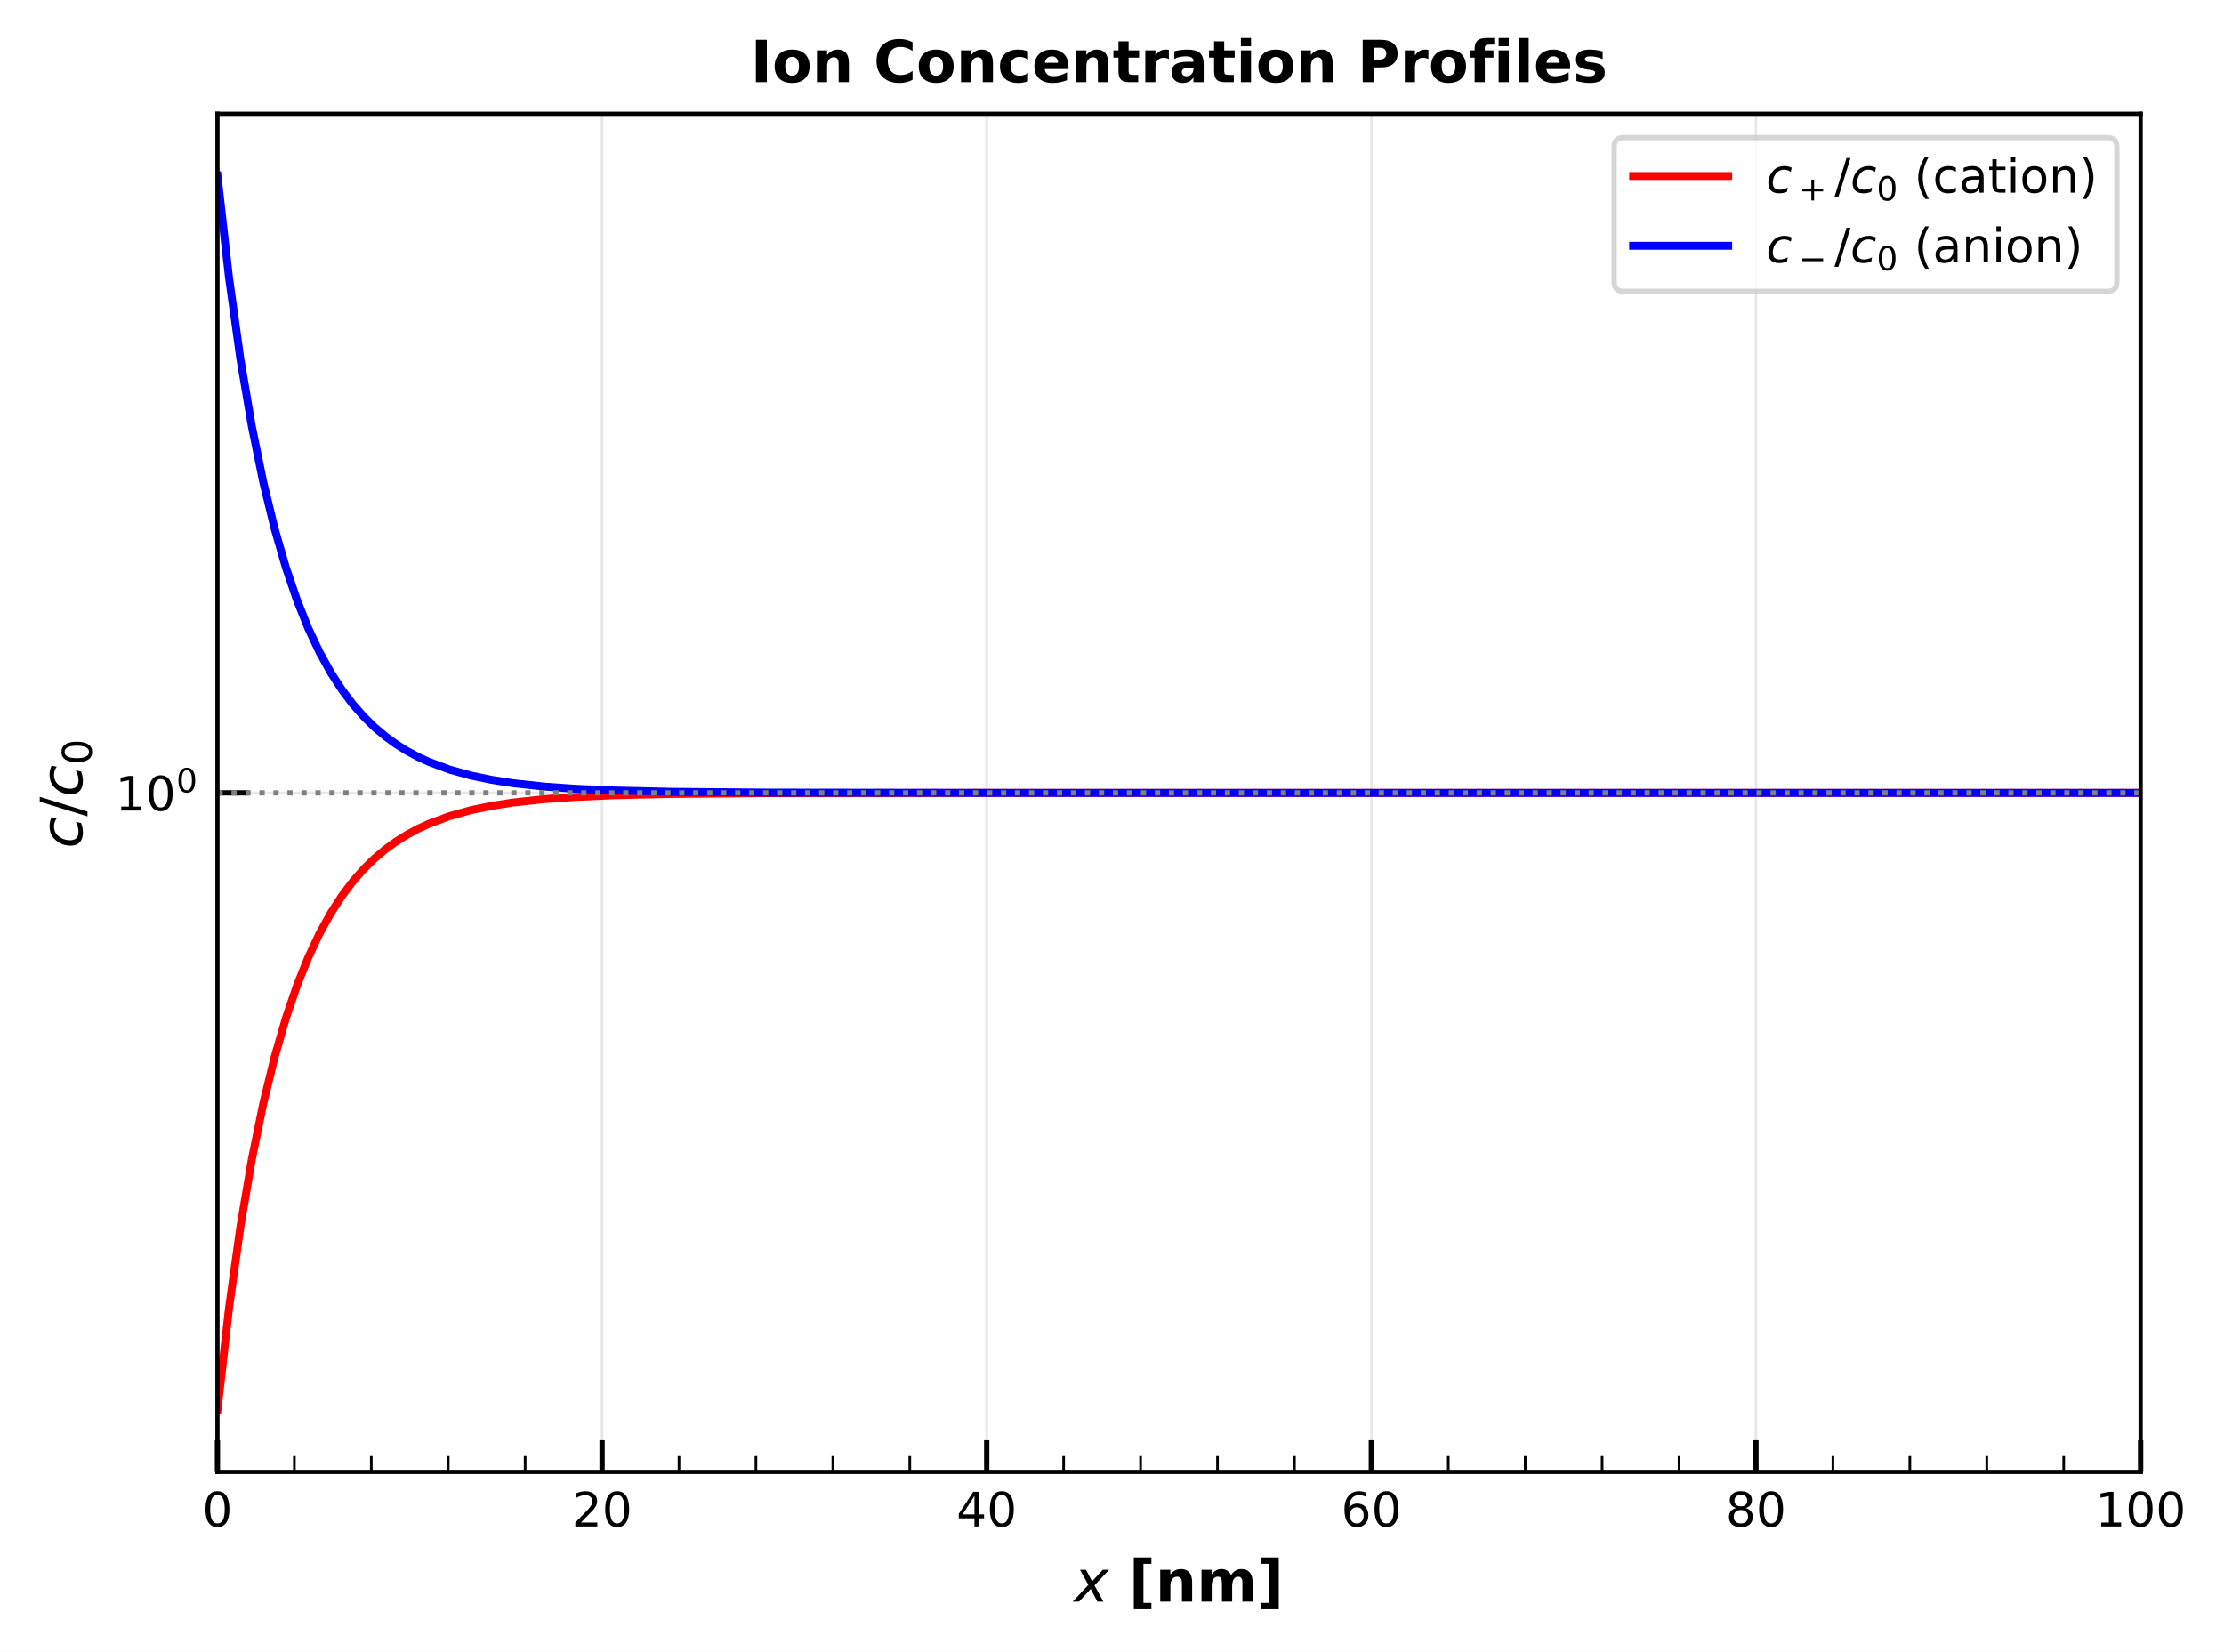
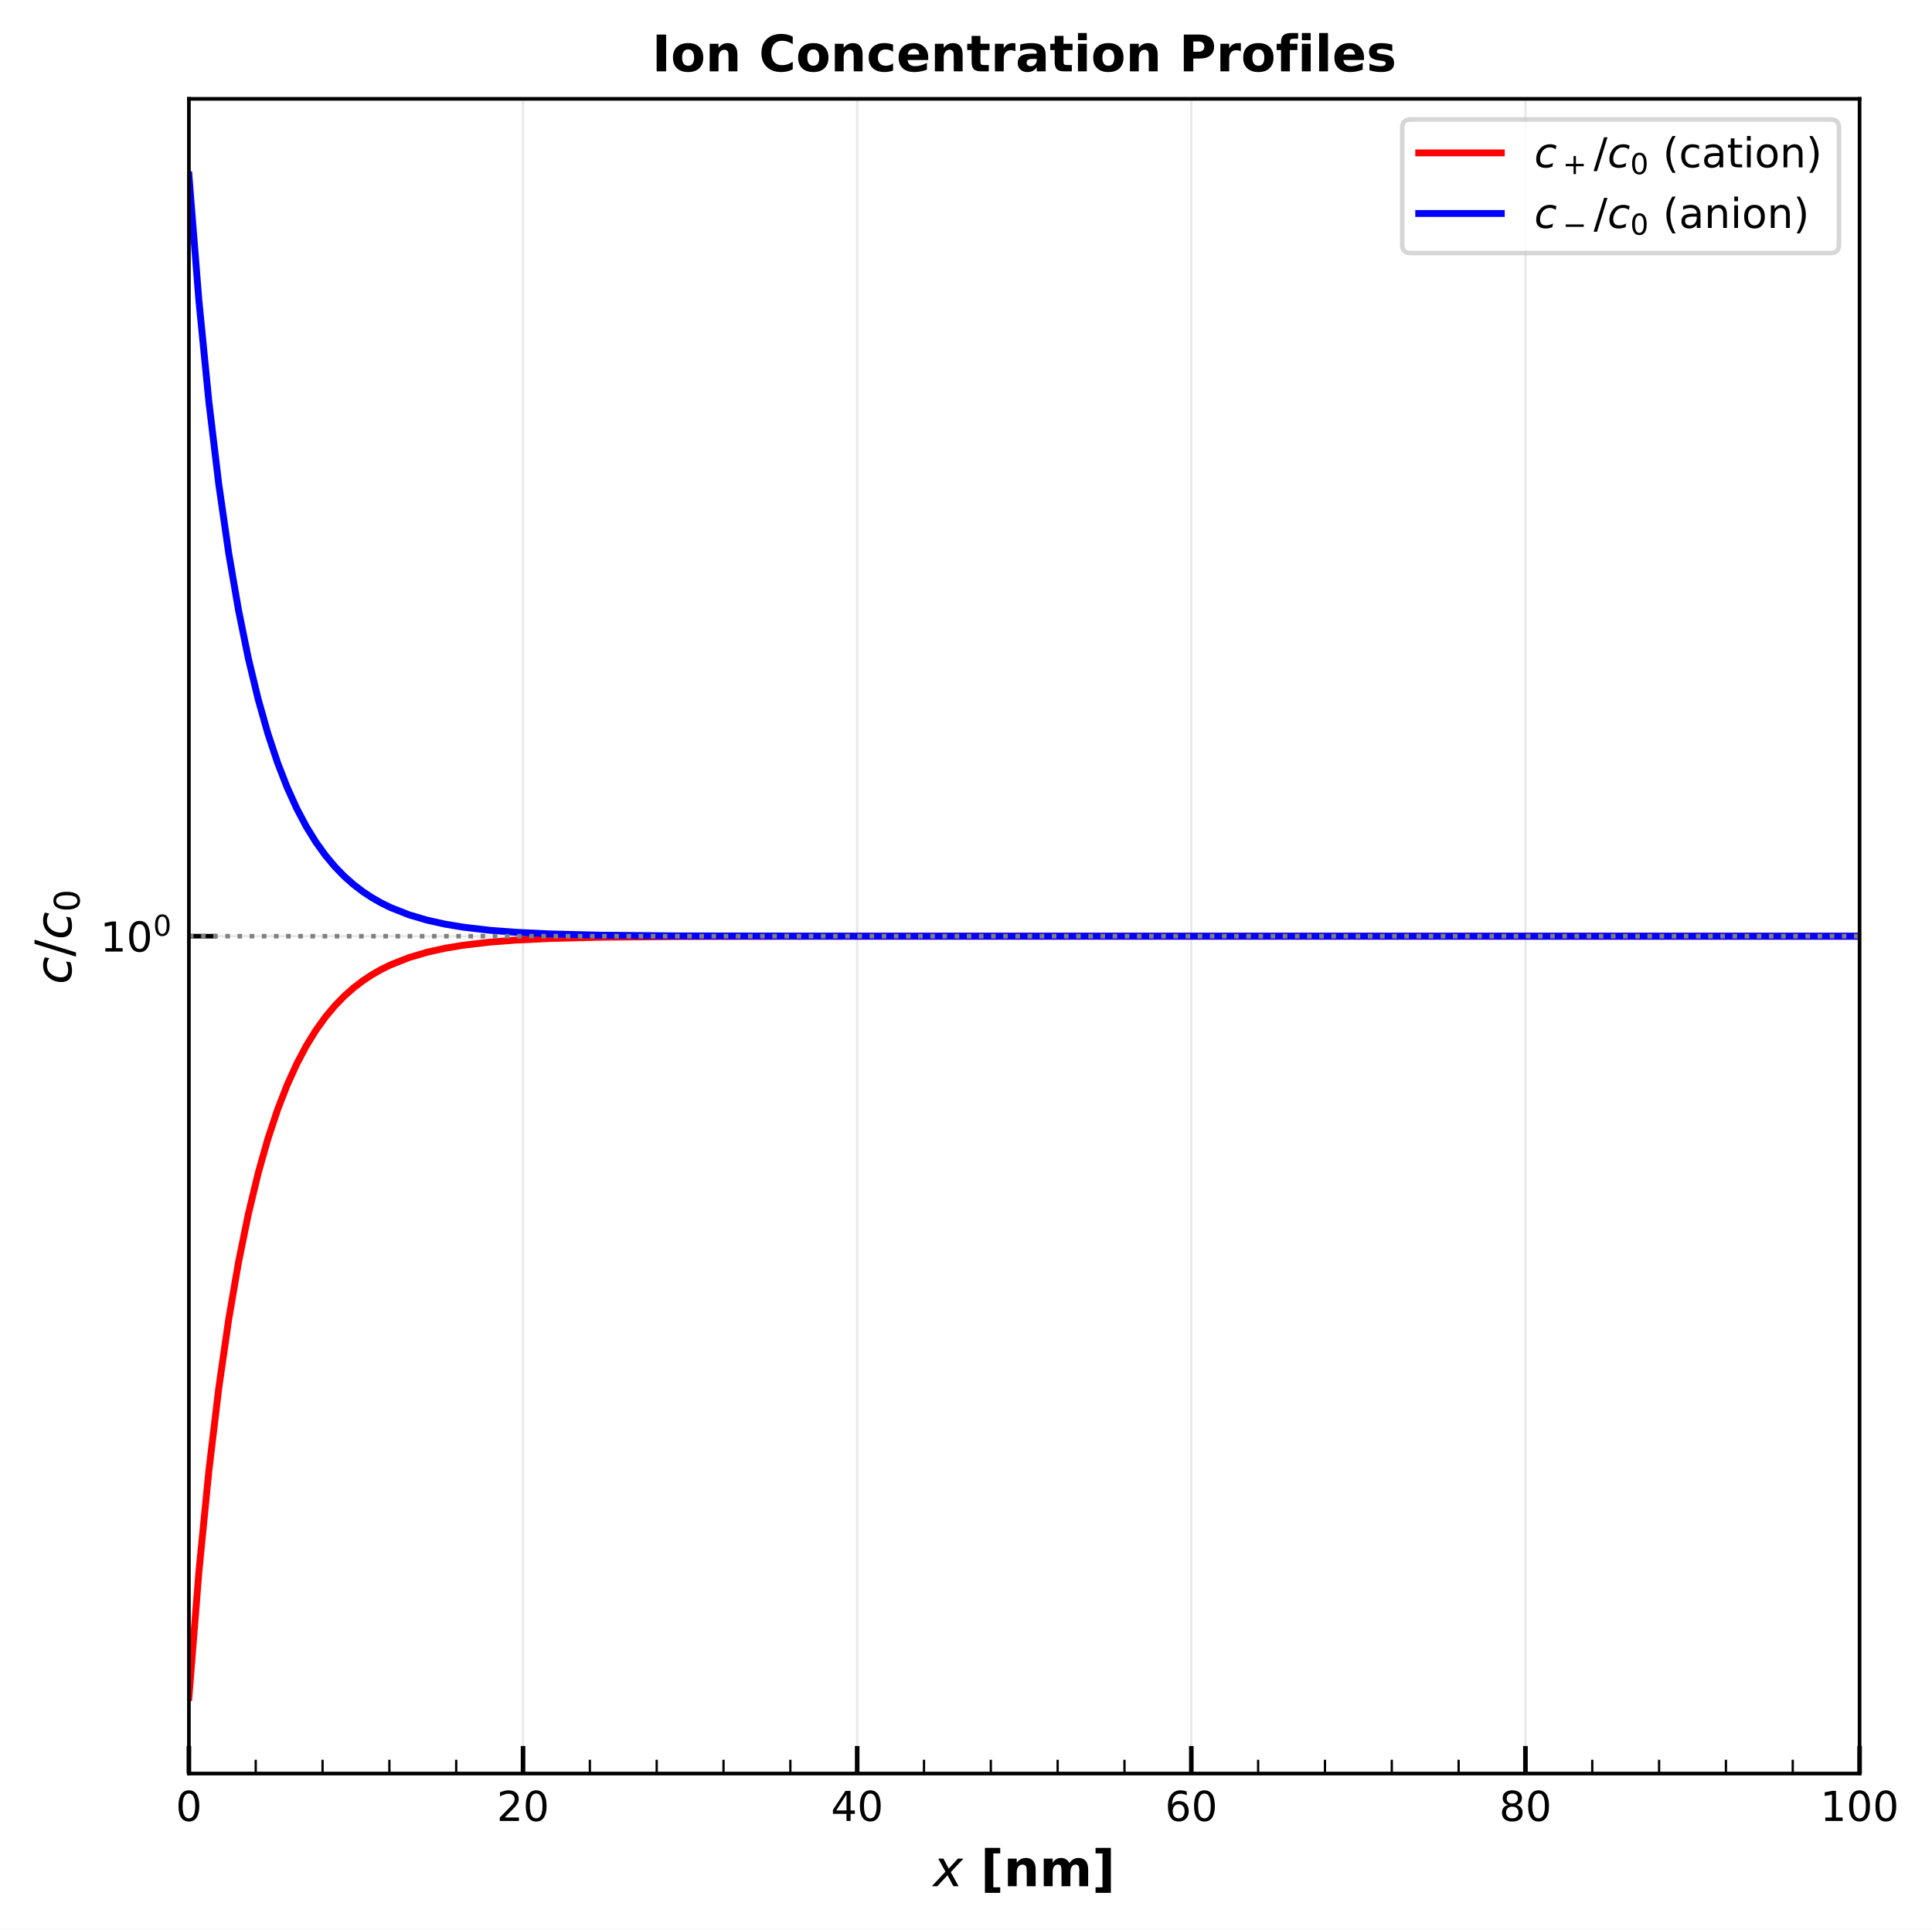
- <svg xmlns="http://www.w3.org/2000/svg" xmlns:xlink="http://www.w3.org/1999/xlink" width="421.236pt" height="312.835pt" viewBox="0 0 421.236 312.835" version="1.1">
+ <svg xmlns="http://www.w3.org/2000/svg" xmlns:xlink="http://www.w3.org/1999/xlink" width="421.236pt" height="420.835pt" viewBox="0 0 421.236 420.835" version="1.1">
  <defs>
    <style type="text/css">*{stroke-linejoin: round; stroke-linecap: butt}</style>
  </defs>
  <g id="figure_1">
    <g id="patch_1">
-       <path d="M 0 312.835  L 421.236 312.835  L 421.236 0  L 0 0  z " style="fill: #ffffff" />
+       <path d="M 0 420.835  L 421.236 420.835  L 421.236 0  L 0 0  z " style="fill: #ffffff" />
    </g>
    <g id="axes_1">
      <g id="patch_2">
-         <path d="M 41.186 278.778  L 405.447 278.778  L 405.447 21.558  L 41.186 21.558  z " style="fill: #ffffff" />
+         <path d="M 41.186 386.778  L 405.447 386.778  L 405.447 21.558  L 41.186 21.558  z " style="fill: #ffffff" />
      </g>
      <g id="matplotlib.axis_1">
        <g id="xtick_1">
          <g id="line2d_1">
-             <path d="M 41.186 278.778  L 41.186 21.558  " clip-path="url(#p82faf2e223)" style="fill: none; stroke: #b0b0b0; stroke-opacity: 0.3; stroke-width: 0.5; stroke-linecap: square" />
+             <path d="M 41.186 386.778  L 41.186 21.558  " clip-path="url(#pbe0c4cbad6)" style="fill: none; stroke: #b0b0b0; stroke-opacity: 0.3; stroke-width: 0.5; stroke-linecap: square" />
          </g>
          <g id="line2d_2">
            <defs>
-               <path id="m7d9b48946c" d="M 0 0  L 0 -6  " style="stroke: #000000" />
-             </defs>
-             <g>
-               <use xlink:href="#m7d9b48946c" x="41.186" y="278.778" style="stroke: #000000" />
+               <path id="m8ddf93ec9c" d="M 0 0  L 0 -6  " style="stroke: #000000" />
+             </defs>
+             <g>
+               <use xlink:href="#m8ddf93ec9c" x="41.186" y="386.778" style="stroke: #000000" />
            </g>
          </g>
          <g id="text_1">
-             <g transform="translate(38.32281 289.1169) scale(0.09 -0.09)">
+             <g transform="translate(38.32281 397.1169) scale(0.09 -0.09)">
              <defs>
                <path id="DejaVuSans-30" d="M 2034 4250  Q 1547 4250 1301 3770  Q 1056 3291 1056 2328  Q 1056 1369 1301 889  Q 1547 409 2034 409  Q 2525 409 2770 889  Q 3016 1369 3016 2328  Q 3016 3291 2770 3770  Q 2525 4250 2034 4250  z M 2034 4750  Q 2819 4750 3233 4129  Q 3647 3509 3647 2328  Q 3647 1150 3233 529  Q 2819 -91 2034 -91  Q 1250 -91 836 529  Q 422 1150 422 2328  Q 422 3509 836 4129  Q 1250 4750 2034 4750  z " transform="scale(0.015625)" />
              </defs>
              <use xlink:href="#DejaVuSans-30" />
            </g>
          </g>
        </g>
        <g id="xtick_2">
          <g id="line2d_3">
-             <path d="M 114.038 278.778  L 114.038 21.558  " clip-path="url(#p82faf2e223)" style="fill: none; stroke: #b0b0b0; stroke-opacity: 0.3; stroke-width: 0.5; stroke-linecap: square" />
+             <path d="M 114.038 386.778  L 114.038 21.558  " clip-path="url(#pbe0c4cbad6)" style="fill: none; stroke: #b0b0b0; stroke-opacity: 0.3; stroke-width: 0.5; stroke-linecap: square" />
          </g>
          <g id="line2d_4">
            <g>
-               <use xlink:href="#m7d9b48946c" x="114.038" y="278.778" style="stroke: #000000" />
+               <use xlink:href="#m8ddf93ec9c" x="114.038" y="386.778" style="stroke: #000000" />
            </g>
          </g>
          <g id="text_2">
-             <g transform="translate(108.3118 289.1169) scale(0.09 -0.09)">
+             <g transform="translate(108.3118 397.1169) scale(0.09 -0.09)">
              <defs>
                <path id="DejaVuSans-32" d="M 1228 531  L 3431 531  L 3431 0  L 469 0  L 469 531  Q 828 903 1448 1529  Q 2069 2156 2228 2338  Q 2531 2678 2651 2914  Q 2772 3150 2772 3378  Q 2772 3750 2511 3984  Q 2250 4219 1831 4219  Q 1534 4219 1204 4116  Q 875 4013 500 3803  L 500 4441  Q 881 4594 1212 4672  Q 1544 4750 1819 4750  Q 2544 4750 2975 4387  Q 3406 4025 3406 3419  Q 3406 3131 3298 2873  Q 3191 2616 2906 2266  Q 2828 2175 2409 1742  Q 1991 1309 1228 531  z " transform="scale(0.015625)" />
              </defs>
              <use xlink:href="#DejaVuSans-32" />
              <use xlink:href="#DejaVuSans-30" x="63.623" />
            </g>
          </g>
        </g>
        <g id="xtick_3">
          <g id="line2d_5">
-             <path d="M 186.89 278.778  L 186.89 21.558  " clip-path="url(#p82faf2e223)" style="fill: none; stroke: #b0b0b0; stroke-opacity: 0.3; stroke-width: 0.5; stroke-linecap: square" />
+             <path d="M 186.89 386.778  L 186.89 21.558  " clip-path="url(#pbe0c4cbad6)" style="fill: none; stroke: #b0b0b0; stroke-opacity: 0.3; stroke-width: 0.5; stroke-linecap: square" />
          </g>
          <g id="line2d_6">
            <g>
-               <use xlink:href="#m7d9b48946c" x="186.89" y="278.778" style="stroke: #000000" />
+               <use xlink:href="#m8ddf93ec9c" x="186.89" y="386.778" style="stroke: #000000" />
            </g>
          </g>
          <g id="text_3">
-             <g transform="translate(181.1639 289.1169) scale(0.09 -0.09)">
+             <g transform="translate(181.1639 397.1169) scale(0.09 -0.09)">
              <defs>
                <path id="DejaVuSans-34" d="M 2419 4116  L 825 1625  L 2419 1625  L 2419 4116  z M 2253 4666  L 3047 4666  L 3047 1625  L 3713 1625  L 3713 1100  L 3047 1100  L 3047 0  L 2419 0  L 2419 1100  L 313 1100  L 313 1709  L 2253 4666  z " transform="scale(0.015625)" />
              </defs>
              <use xlink:href="#DejaVuSans-34" />
              <use xlink:href="#DejaVuSans-30" x="63.623" />
            </g>
          </g>
        </g>
        <g id="xtick_4">
          <g id="line2d_7">
-             <path d="M 259.742 278.778  L 259.742 21.558  " clip-path="url(#p82faf2e223)" style="fill: none; stroke: #b0b0b0; stroke-opacity: 0.3; stroke-width: 0.5; stroke-linecap: square" />
+             <path d="M 259.742 386.778  L 259.742 21.558  " clip-path="url(#pbe0c4cbad6)" style="fill: none; stroke: #b0b0b0; stroke-opacity: 0.3; stroke-width: 0.5; stroke-linecap: square" />
          </g>
          <g id="line2d_8">
            <g>
-               <use xlink:href="#m7d9b48946c" x="259.742" y="278.778" style="stroke: #000000" />
+               <use xlink:href="#m8ddf93ec9c" x="259.742" y="386.778" style="stroke: #000000" />
            </g>
          </g>
          <g id="text_4">
-             <g transform="translate(254.0161 289.1169) scale(0.09 -0.09)">
+             <g transform="translate(254.0161 397.1169) scale(0.09 -0.09)">
              <defs>
                <path id="DejaVuSans-36" d="M 2113 2584  Q 1688 2584 1439 2293  Q 1191 2003 1191 1497  Q 1191 994 1439 701  Q 1688 409 2113 409  Q 2538 409 2786 701  Q 3034 994 3034 1497  Q 3034 2003 2786 2293  Q 2538 2584 2113 2584  z M 3366 4563  L 3366 3988  Q 3128 4100 2886 4159  Q 2644 4219 2406 4219  Q 1781 4219 1451 3797  Q 1122 3375 1075 2522  Q 1259 2794 1537 2939  Q 1816 3084 2150 3084  Q 2853 3084 3261 2657  Q 3669 2231 3669 1497  Q 3669 778 3244 343  Q 2819 -91 2113 -91  Q 1303 -91 875 529  Q 447 1150 447 2328  Q 447 3434 972 4092  Q 1497 4750 2381 4750  Q 2619 4750 2861 4703  Q 3103 4656 3366 4563  z " transform="scale(0.015625)" />
              </defs>
              <use xlink:href="#DejaVuSans-36" />
              <use xlink:href="#DejaVuSans-30" x="63.623" />
            </g>
          </g>
        </g>
        <g id="xtick_5">
          <g id="line2d_9">
-             <path d="M 332.594 278.778  L 332.594 21.558  " clip-path="url(#p82faf2e223)" style="fill: none; stroke: #b0b0b0; stroke-opacity: 0.3; stroke-width: 0.5; stroke-linecap: square" />
+             <path d="M 332.594 386.778  L 332.594 21.558  " clip-path="url(#pbe0c4cbad6)" style="fill: none; stroke: #b0b0b0; stroke-opacity: 0.3; stroke-width: 0.5; stroke-linecap: square" />
          </g>
          <g id="line2d_10">
            <g>
-               <use xlink:href="#m7d9b48946c" x="332.594" y="278.778" style="stroke: #000000" />
+               <use xlink:href="#m8ddf93ec9c" x="332.594" y="386.778" style="stroke: #000000" />
            </g>
          </g>
          <g id="text_5">
-             <g transform="translate(326.8682 289.1169) scale(0.09 -0.09)">
+             <g transform="translate(326.8682 397.1169) scale(0.09 -0.09)">
              <defs>
                <path id="DejaVuSans-38" d="M 2034 2216  Q 1584 2216 1326 1975  Q 1069 1734 1069 1313  Q 1069 891 1326 650  Q 1584 409 2034 409  Q 2484 409 2743 651  Q 3003 894 3003 1313  Q 3003 1734 2745 1975  Q 2488 2216 2034 2216  z M 1403 2484  Q 997 2584 770 2862  Q 544 3141 544 3541  Q 544 4100 942 4425  Q 1341 4750 2034 4750  Q 2731 4750 3128 4425  Q 3525 4100 3525 3541  Q 3525 3141 3298 2862  Q 3072 2584 2669 2484  Q 3125 2378 3379 2068  Q 3634 1759 3634 1313  Q 3634 634 3220 271  Q 2806 -91 2034 -91  Q 1263 -91 848 271  Q 434 634 434 1313  Q 434 1759 690 2068  Q 947 2378 1403 2484  z M 1172 3481  Q 1172 3119 1398 2916  Q 1625 2713 2034 2713  Q 2441 2713 2670 2916  Q 2900 3119 2900 3481  Q 2900 3844 2670 4047  Q 2441 4250 2034 4250  Q 1625 4250 1398 4047  Q 1172 3844 1172 3481  z " transform="scale(0.015625)" />
              </defs>
              <use xlink:href="#DejaVuSans-38" />
              <use xlink:href="#DejaVuSans-30" x="63.623" />
            </g>
          </g>
        </g>
        <g id="xtick_6">
          <g id="line2d_11">
-             <path d="M 405.447 278.778  L 405.447 21.558  " clip-path="url(#p82faf2e223)" style="fill: none; stroke: #b0b0b0; stroke-opacity: 0.3; stroke-width: 0.5; stroke-linecap: square" />
+             <path d="M 405.447 386.778  L 405.447 21.558  " clip-path="url(#pbe0c4cbad6)" style="fill: none; stroke: #b0b0b0; stroke-opacity: 0.3; stroke-width: 0.5; stroke-linecap: square" />
          </g>
          <g id="line2d_12">
            <g>
-               <use xlink:href="#m7d9b48946c" x="405.447" y="278.778" style="stroke: #000000" />
+               <use xlink:href="#m8ddf93ec9c" x="405.447" y="386.778" style="stroke: #000000" />
            </g>
          </g>
          <g id="text_6">
-             <g transform="translate(396.8572 289.1169) scale(0.09 -0.09)">
+             <g transform="translate(396.8572 397.1169) scale(0.09 -0.09)">
              <defs>
                <path id="DejaVuSans-31" d="M 794 531  L 1825 531  L 1825 4091  L 703 3866  L 703 4441  L 1819 4666  L 2450 4666  L 2450 531  L 3481 531  L 3481 0  L 794 0  L 794 531  z " transform="scale(0.015625)" />
              </defs>
              <use xlink:href="#DejaVuSans-31" />
              <use xlink:href="#DejaVuSans-30" x="63.623" />
              <use xlink:href="#DejaVuSans-30" x="127.246" />
            </g>
          </g>
        </g>
        <g id="xtick_7">
          <g id="line2d_13">
            <defs>
-               <path id="m861b71a85b" d="M 0 0  L 0 -3  " style="stroke: #000000; stroke-width: 0.5" />
-             </defs>
-             <g>
-               <use xlink:href="#m861b71a85b" x="55.756" y="278.778" style="stroke: #000000; stroke-width: 0.5" />
+               <path id="m6bb6f6921f" d="M 0 0  L 0 -3  " style="stroke: #000000; stroke-width: 0.5" />
+             </defs>
+             <g>
+               <use xlink:href="#m6bb6f6921f" x="55.756" y="386.778" style="stroke: #000000; stroke-width: 0.5" />
            </g>
          </g>
        </g>
        <g id="xtick_8">
          <g id="line2d_14">
            <g>
-               <use xlink:href="#m861b71a85b" x="70.327" y="278.778" style="stroke: #000000; stroke-width: 0.5" />
+               <use xlink:href="#m6bb6f6921f" x="70.327" y="386.778" style="stroke: #000000; stroke-width: 0.5" />
            </g>
          </g>
        </g>
        <g id="xtick_9">
          <g id="line2d_15">
            <g>
-               <use xlink:href="#m861b71a85b" x="84.897" y="278.778" style="stroke: #000000; stroke-width: 0.5" />
+               <use xlink:href="#m6bb6f6921f" x="84.897" y="386.778" style="stroke: #000000; stroke-width: 0.5" />
            </g>
          </g>
        </g>
        <g id="xtick_10">
          <g id="line2d_16">
            <g>
-               <use xlink:href="#m861b71a85b" x="99.468" y="278.778" style="stroke: #000000; stroke-width: 0.5" />
+               <use xlink:href="#m6bb6f6921f" x="99.468" y="386.778" style="stroke: #000000; stroke-width: 0.5" />
            </g>
          </g>
        </g>
        <g id="xtick_11">
          <g id="line2d_17">
            <g>
-               <use xlink:href="#m861b71a85b" x="128.608" y="278.778" style="stroke: #000000; stroke-width: 0.5" />
+               <use xlink:href="#m6bb6f6921f" x="128.608" y="386.778" style="stroke: #000000; stroke-width: 0.5" />
            </g>
          </g>
        </g>
        <g id="xtick_12">
          <g id="line2d_18">
            <g>
-               <use xlink:href="#m861b71a85b" x="143.179" y="278.778" style="stroke: #000000; stroke-width: 0.5" />
+               <use xlink:href="#m6bb6f6921f" x="143.179" y="386.778" style="stroke: #000000; stroke-width: 0.5" />
            </g>
          </g>
        </g>
        <g id="xtick_13">
          <g id="line2d_19">
            <g>
-               <use xlink:href="#m861b71a85b" x="157.749" y="278.778" style="stroke: #000000; stroke-width: 0.5" />
+               <use xlink:href="#m6bb6f6921f" x="157.749" y="386.778" style="stroke: #000000; stroke-width: 0.5" />
            </g>
          </g>
        </g>
        <g id="xtick_14">
          <g id="line2d_20">
            <g>
-               <use xlink:href="#m861b71a85b" x="172.32" y="278.778" style="stroke: #000000; stroke-width: 0.5" />
+               <use xlink:href="#m6bb6f6921f" x="172.32" y="386.778" style="stroke: #000000; stroke-width: 0.5" />
            </g>
          </g>
        </g>
        <g id="xtick_15">
          <g id="line2d_21">
            <g>
-               <use xlink:href="#m861b71a85b" x="201.461" y="278.778" style="stroke: #000000; stroke-width: 0.5" />
+               <use xlink:href="#m6bb6f6921f" x="201.461" y="386.778" style="stroke: #000000; stroke-width: 0.5" />
            </g>
          </g>
        </g>
        <g id="xtick_16">
          <g id="line2d_22">
            <g>
-               <use xlink:href="#m861b71a85b" x="216.031" y="278.778" style="stroke: #000000; stroke-width: 0.5" />
+               <use xlink:href="#m6bb6f6921f" x="216.031" y="386.778" style="stroke: #000000; stroke-width: 0.5" />
            </g>
          </g>
        </g>
        <g id="xtick_17">
          <g id="line2d_23">
            <g>
-               <use xlink:href="#m861b71a85b" x="230.601" y="278.778" style="stroke: #000000; stroke-width: 0.5" />
+               <use xlink:href="#m6bb6f6921f" x="230.601" y="386.778" style="stroke: #000000; stroke-width: 0.5" />
            </g>
          </g>
        </g>
        <g id="xtick_18">
          <g id="line2d_24">
            <g>
-               <use xlink:href="#m861b71a85b" x="245.172" y="278.778" style="stroke: #000000; stroke-width: 0.5" />
+               <use xlink:href="#m6bb6f6921f" x="245.172" y="386.778" style="stroke: #000000; stroke-width: 0.5" />
            </g>
          </g>
        </g>
        <g id="xtick_19">
          <g id="line2d_25">
            <g>
-               <use xlink:href="#m861b71a85b" x="274.313" y="278.778" style="stroke: #000000; stroke-width: 0.5" />
+               <use xlink:href="#m6bb6f6921f" x="274.313" y="386.778" style="stroke: #000000; stroke-width: 0.5" />
            </g>
          </g>
        </g>
        <g id="xtick_20">
          <g id="line2d_26">
            <g>
-               <use xlink:href="#m861b71a85b" x="288.883" y="278.778" style="stroke: #000000; stroke-width: 0.5" />
+               <use xlink:href="#m6bb6f6921f" x="288.883" y="386.778" style="stroke: #000000; stroke-width: 0.5" />
            </g>
          </g>
        </g>
        <g id="xtick_21">
          <g id="line2d_27">
            <g>
-               <use xlink:href="#m861b71a85b" x="303.454" y="278.778" style="stroke: #000000; stroke-width: 0.5" />
+               <use xlink:href="#m6bb6f6921f" x="303.454" y="386.778" style="stroke: #000000; stroke-width: 0.5" />
            </g>
          </g>
        </g>
        <g id="xtick_22">
          <g id="line2d_28">
            <g>
-               <use xlink:href="#m861b71a85b" x="318.024" y="278.778" style="stroke: #000000; stroke-width: 0.5" />
+               <use xlink:href="#m6bb6f6921f" x="318.024" y="386.778" style="stroke: #000000; stroke-width: 0.5" />
            </g>
          </g>
        </g>
        <g id="xtick_23">
          <g id="line2d_29">
            <g>
-               <use xlink:href="#m861b71a85b" x="347.165" y="278.778" style="stroke: #000000; stroke-width: 0.5" />
+               <use xlink:href="#m6bb6f6921f" x="347.165" y="386.778" style="stroke: #000000; stroke-width: 0.5" />
            </g>
          </g>
        </g>
        <g id="xtick_24">
          <g id="line2d_30">
            <g>
-               <use xlink:href="#m861b71a85b" x="361.735" y="278.778" style="stroke: #000000; stroke-width: 0.5" />
+               <use xlink:href="#m6bb6f6921f" x="361.735" y="386.778" style="stroke: #000000; stroke-width: 0.5" />
            </g>
          </g>
        </g>
        <g id="xtick_25">
          <g id="line2d_31">
            <g>
-               <use xlink:href="#m861b71a85b" x="376.306" y="278.778" style="stroke: #000000; stroke-width: 0.5" />
+               <use xlink:href="#m6bb6f6921f" x="376.306" y="386.778" style="stroke: #000000; stroke-width: 0.5" />
            </g>
          </g>
        </g>
        <g id="xtick_26">
          <g id="line2d_32">
            <g>
-               <use xlink:href="#m861b71a85b" x="390.876" y="278.778" style="stroke: #000000; stroke-width: 0.5" />
+               <use xlink:href="#m6bb6f6921f" x="390.876" y="386.778" style="stroke: #000000; stroke-width: 0.5" />
            </g>
          </g>
        </g>
        <g id="text_7">
-           <g transform="translate(203.4613 303.3469) scale(0.11 -0.11)">
+           <g transform="translate(203.4613 411.3469) scale(0.11 -0.11)">
            <defs>
              <path id="DejaVuSans-Oblique-78" d="M 3841 3500  L 2234 1784  L 3219 0  L 2559 0  L 1819 1388  L 531 0  L -166 0  L 1556 1844  L 641 3500  L 1300 3500  L 1972 2234  L 3144 3500  L 3841 3500  z " transform="scale(0.015625)" />
              <path id="DejaVuSans-Bold-20" transform="scale(0.015625)" />
              <path id="DejaVuSans-Bold-5b" d="M 550 4863  L 2491 4863  L 2491 4159  L 1613 4159  L 1613 -141  L 2491 -141  L 2491 -844  L 550 -844  L 550 4863  z " transform="scale(0.015625)" />
              <path id="DejaVuSans-Bold-6e" d="M 4056 2131  L 4056 0  L 2931 0  L 2931 347  L 2931 1631  Q 2931 2084 2911 2256  Q 2891 2428 2841 2509  Q 2775 2619 2662 2680  Q 2550 2741 2406 2741  Q 2056 2741 1856 2470  Q 1656 2200 1656 1722  L 1656 0  L 538 0  L 538 3500  L 1656 3500  L 1656 2988  Q 1909 3294 2193 3439  Q 2478 3584 2822 3584  Q 3428 3584 3742 3212  Q 4056 2841 4056 2131  z " transform="scale(0.015625)" />
              <path id="DejaVuSans-Bold-6d" d="M 3781 2919  Q 3994 3244 4286 3414  Q 4578 3584 4928 3584  Q 5531 3584 5847 3212  Q 6163 2841 6163 2131  L 6163 0  L 5038 0  L 5038 1825  Q 5041 1866 5042 1909  Q 5044 1953 5044 2034  Q 5044 2406 4934 2573  Q 4825 2741 4581 2741  Q 4263 2741 4089 2478  Q 3916 2216 3909 1719  L 3909 0  L 2784 0  L 2784 1825  Q 2784 2406 2684 2573  Q 2584 2741 2328 2741  Q 2006 2741 1831 2477  Q 1656 2213 1656 1722  L 1656 0  L 531 0  L 531 3500  L 1656 3500  L 1656 2988  Q 1863 3284 2130 3434  Q 2397 3584 2719 3584  Q 3081 3584 3359 3409  Q 3638 3234 3781 2919  z " transform="scale(0.015625)" />
              <path id="DejaVuSans-Bold-5d" d="M 2375 -844  L 434 -844  L 434 -141  L 1313 -141  L 1313 4159  L 434 4159  L 434 4863  L 2375 4863  L 2375 -844  z " transform="scale(0.015625)" />
            </defs>
            <use xlink:href="#DejaVuSans-Oblique-78" transform="translate(0 0.015625)" />
            <use xlink:href="#DejaVuSans-Bold-20" transform="translate(59.17969 0.015625)" />
            <use xlink:href="#DejaVuSans-Bold-5b" transform="translate(93.99414 0.015625)" />
            <use xlink:href="#DejaVuSans-Bold-6e" transform="translate(139.6973 0.015625)" />
            <use xlink:href="#DejaVuSans-Bold-6d" transform="translate(210.8887 0.015625)" />
            <use xlink:href="#DejaVuSans-Bold-5d" transform="translate(315.0879 0.015625)" />
          </g>
        </g>
      </g>
      <g id="matplotlib.axis_2">
        <g id="ytick_1">
          <g id="line2d_33">
-             <path d="M 41.186 150.168  L 405.447 150.168  " clip-path="url(#p82faf2e223)" style="fill: none; stroke: #b0b0b0; stroke-opacity: 0.3; stroke-width: 0.5; stroke-linecap: square" />
+             <path d="M 41.186 204.168  L 405.447 204.168  " clip-path="url(#pbe0c4cbad6)" style="fill: none; stroke: #b0b0b0; stroke-opacity: 0.3; stroke-width: 0.5; stroke-linecap: square" />
          </g>
          <g id="line2d_34">
            <defs>
-               <path id="m4905e1ef3a" d="M 0 0  L 6 0  " style="stroke: #000000" />
-             </defs>
-             <g>
-               <use xlink:href="#m4905e1ef3a" x="41.186" y="150.168" style="stroke: #000000" />
+               <path id="mec89b0e966" d="M 0 0  L 6 0  " style="stroke: #000000" />
+             </defs>
+             <g>
+               <use xlink:href="#mec89b0e966" x="41.186" y="204.168" style="stroke: #000000" />
            </g>
          </g>
          <g id="text_8">
-             <g transform="translate(21.84594 153.5876) scale(0.09 -0.09)">
+             <g transform="translate(21.84594 207.5876) scale(0.09 -0.09)">
              <use xlink:href="#DejaVuSans-31" transform="translate(0 0.765625)" />
              <use xlink:href="#DejaVuSans-30" transform="translate(63.62305 0.765625)" />
              <use xlink:href="#DejaVuSans-30" transform="translate(128.2031 39.04688) scale(0.7)" />
            </g>
          </g>
        </g>
        <g id="text_9">
-           <g transform="translate(15.55828 160.6733) rotate(-90) scale(0.11 -0.11)">
+           <g transform="translate(15.55828 214.6733) rotate(-90) scale(0.11 -0.11)">
            <defs>
              <path id="DejaVuSans-Oblique-63" d="M 3431 3366  L 3316 2797  Q 3109 2947 2876 3022  Q 2644 3097 2394 3097  Q 2119 3097 1870 3000  Q 1622 2903 1453 2725  Q 1184 2453 1037 2087  Q 891 1722 891 1331  Q 891 859 1127 628  Q 1363 397 1844 397  Q 2081 397 2348 469  Q 2616 541 2906 684  L 2797 116  Q 2547 13 2283 -39  Q 2019 -91 1741 -91  Q 1044 -91 669 257  Q 294 606 294 1253  Q 294 1797 489 2255  Q 684 2713 1069 3078  Q 1331 3328 1684 3456  Q 2038 3584 2456 3584  Q 2700 3584 2940 3529  Q 3181 3475 3431 3366  z " transform="scale(0.015625)" />
              <path id="DejaVuSans-2f" d="M 1625 4666  L 2156 4666  L 531 -594  L 0 -594  L 1625 4666  z " transform="scale(0.015625)" />
            </defs>
            <use xlink:href="#DejaVuSans-Oblique-63" transform="translate(0 0.09375)" />
            <use xlink:href="#DejaVuSans-2f" transform="translate(54.98047 0.09375)" />
            <use xlink:href="#DejaVuSans-Oblique-63" transform="translate(88.67188 0.09375)" />
            <use xlink:href="#DejaVuSans-30" transform="translate(143.6523 -16.3125) scale(0.7)" />
          </g>
        </g>
      </g>
      <g id="line2d_35">
-         <path d="M 41.186 267.086  L 43.367 247.793  L 45.54 232.27  L 47.703 219.563  L 49.858 209.036  L 52.005 200.242  L 54.143 192.852  L 56.272 186.614  L 58.392 181.331  L 60.504 176.844  L 62.607 173.027  L 64.702 169.774  L 66.788 166.998  L 68.866 164.626  L 70.935 162.598  L 72.996 160.861  L 75.048 159.373  L 77.092 158.098  L 79.127 157.004  L 81.154 156.064  L 85.182 154.563  L 89.177 153.452  L 93.139 152.628  L 97.067 152.015  L 102.898 151.376  L 108.654 150.962  L 116.215 150.625  L 127.315 150.372  L 145.176 150.224  L 188.002 150.171  L 405.447 150.168  L 405.447 150.168  " clip-path="url(#p82faf2e223)" style="fill: none; stroke: #ff0000; stroke-width: 1.5; stroke-linecap: square" />
+         <path d="M 41.186 370.177  L 43.367 342.782  L 45.54 320.742  L 47.703 302.7  L 49.858 287.753  L 52.005 275.267  L 54.143 264.774  L 56.272 255.917  L 58.392 248.415  L 60.504 242.045  L 62.607 236.625  L 64.702 232.006  L 66.788 228.064  L 68.866 224.697  L 70.935 221.816  L 72.996 219.351  L 75.048 217.239  L 77.092 215.428  L 79.127 213.874  L 81.154 212.54  L 83.172 211.394  L 85.182 210.408  L 89.177 208.831  L 93.139 207.661  L 97.067 206.791  L 100.962 206.143  L 106.743 205.463  L 112.451 205.022  L 119.947 204.663  L 130.95 204.39  L 148.654 204.229  L 188.002 204.172  L 405.447 204.168  L 405.447 204.168  " clip-path="url(#pbe0c4cbad6)" style="fill: none; stroke: #ff0000; stroke-width: 1.5; stroke-linecap: square" />
      </g>
      <g id="line2d_36">
-         <path d="M 41.186 33.25  L 43.367 52.544  L 45.54 68.066  L 47.703 80.774  L 49.858 91.301  L 52.005 100.094  L 54.143 107.484  L 56.272 113.722  L 58.392 119.006  L 60.504 123.492  L 62.607 127.309  L 64.702 130.562  L 66.788 133.339  L 68.866 135.71  L 70.935 137.739  L 72.996 139.475  L 75.048 140.963  L 77.092 142.239  L 79.127 143.333  L 81.154 144.272  L 85.182 145.773  L 89.177 146.884  L 93.139 147.708  L 97.067 148.321  L 102.898 148.961  L 108.654 149.375  L 116.215 149.711  L 127.315 149.965  L 145.176 150.113  L 188.002 150.166  L 405.447 150.168  L 405.447 150.168  " clip-path="url(#p82faf2e223)" style="fill: none; stroke: #0000ff; stroke-width: 1.5; stroke-linecap: square" />
+         <path d="M 41.186 38.159  L 43.367 65.554  L 45.54 87.594  L 47.703 105.637  L 49.858 120.583  L 52.005 133.069  L 54.143 143.562  L 56.272 152.42  L 58.392 159.921  L 60.504 166.291  L 62.607 171.711  L 64.702 176.33  L 66.788 180.272  L 68.866 183.64  L 70.935 186.52  L 72.996 188.986  L 75.048 191.098  L 77.092 192.909  L 79.127 194.463  L 81.154 195.797  L 83.172 196.943  L 85.182 197.928  L 89.177 199.505  L 93.139 200.675  L 97.067 201.545  L 100.962 202.194  L 106.743 202.873  L 112.451 203.314  L 119.947 203.674  L 130.95 203.947  L 148.654 204.107  L 188.002 204.165  L 405.447 204.168  L 405.447 204.168  " clip-path="url(#pbe0c4cbad6)" style="fill: none; stroke: #0000ff; stroke-width: 1.5; stroke-linecap: square" />
      </g>
      <g id="line2d_37">
-         <path d="M 41.186 150.168  L 405.447 150.168  " clip-path="url(#p82faf2e223)" style="fill: none; stroke-dasharray: 1,1.65; stroke-dashoffset: 0; stroke: #808080" />
+         <path d="M 41.186 204.168  L 405.447 204.168  " clip-path="url(#pbe0c4cbad6)" style="fill: none; stroke-dasharray: 1,1.65; stroke-dashoffset: 0; stroke: #808080" />
      </g>
      <g id="patch_3">
-         <path d="M 41.186 278.778  L 41.186 21.558  " style="fill: none; stroke: #000000; stroke-width: 0.8; stroke-linejoin: miter; stroke-linecap: square" />
+         <path d="M 41.186 386.778  L 41.186 21.558  " style="fill: none; stroke: #000000; stroke-width: 0.8; stroke-linejoin: miter; stroke-linecap: square" />
      </g>
      <g id="patch_4">
-         <path d="M 405.447 278.778  L 405.447 21.558  " style="fill: none; stroke: #000000; stroke-width: 0.8; stroke-linejoin: miter; stroke-linecap: square" />
+         <path d="M 405.447 386.778  L 405.447 21.558  " style="fill: none; stroke: #000000; stroke-width: 0.8; stroke-linejoin: miter; stroke-linecap: square" />
      </g>
      <g id="patch_5">
-         <path d="M 41.186 278.778  L 405.447 278.778  " style="fill: none; stroke: #000000; stroke-width: 0.8; stroke-linejoin: miter; stroke-linecap: square" />
+         <path d="M 41.186 386.778  L 405.447 386.778  " style="fill: none; stroke: #000000; stroke-width: 0.8; stroke-linejoin: miter; stroke-linecap: square" />
      </g>
      <g id="patch_6">
        <path d="M 41.186 21.558  L 405.447 21.558  " style="fill: none; stroke: #000000; stroke-width: 0.8; stroke-linejoin: miter; stroke-linecap: square" />
      </g>
      <g id="text_10">
        <g transform="translate(142.1595 15.55828) scale(0.11 -0.11)">
          <defs>
            <path id="DejaVuSans-Bold-49" d="M 588 4666  L 1791 4666  L 1791 0  L 588 0  L 588 4666  z " transform="scale(0.015625)" />
            <path id="DejaVuSans-Bold-6f" d="M 2203 2784  Q 1831 2784 1636 2517  Q 1441 2250 1441 1747  Q 1441 1244 1636 976  Q 1831 709 2203 709  Q 2569 709 2762 976  Q 2956 1244 2956 1747  Q 2956 2250 2762 2517  Q 2569 2784 2203 2784  z M 2203 3584  Q 3106 3584 3614 3096  Q 4122 2609 4122 1747  Q 4122 884 3614 396  Q 3106 -91 2203 -91  Q 1297 -91 786 396  Q 275 884 275 1747  Q 275 2609 786 3096  Q 1297 3584 2203 3584  z " transform="scale(0.015625)" />
            <path id="DejaVuSans-Bold-43" d="M 4288 256  Q 3956 84 3597 -3  Q 3238 -91 2847 -91  Q 1681 -91 1000 561  Q 319 1213 319 2328  Q 319 3447 1000 4098  Q 1681 4750 2847 4750  Q 3238 4750 3597 4662  Q 3956 4575 4288 4403  L 4288 3438  Q 3953 3666 3628 3772  Q 3303 3878 2944 3878  Q 2300 3878 1931 3465  Q 1563 3053 1563 2328  Q 1563 1606 1931 1193  Q 2300 781 2944 781  Q 3303 781 3628 887  Q 3953 994 4288 1222  L 4288 256  z " transform="scale(0.015625)" />
            <path id="DejaVuSans-Bold-63" d="M 3366 3391  L 3366 2478  Q 3138 2634 2908 2709  Q 2678 2784 2431 2784  Q 1963 2784 1702 2511  Q 1441 2238 1441 1747  Q 1441 1256 1702 982  Q 1963 709 2431 709  Q 2694 709 2930 787  Q 3166 866 3366 1019  L 3366 103  Q 3103 6 2833 -42  Q 2563 -91 2291 -91  Q 1344 -91 809 395  Q 275 881 275 1747  Q 275 2613 809 3098  Q 1344 3584 2291 3584  Q 2566 3584 2833 3536  Q 3100 3488 3366 3391  z " transform="scale(0.015625)" />
            <path id="DejaVuSans-Bold-65" d="M 4031 1759  L 4031 1441  L 1416 1441  Q 1456 1047 1700 850  Q 1944 653 2381 653  Q 2734 653 3104 758  Q 3475 863 3866 1075  L 3866 213  Q 3469 63 3072 -14  Q 2675 -91 2278 -91  Q 1328 -91 801 392  Q 275 875 275 1747  Q 275 2603 792 3093  Q 1309 3584 2216 3584  Q 3041 3584 3536 3087  Q 4031 2591 4031 1759  z M 2881 2131  Q 2881 2450 2695 2645  Q 2509 2841 2209 2841  Q 1884 2841 1681 2658  Q 1478 2475 1428 2131  L 2881 2131  z " transform="scale(0.015625)" />
            <path id="DejaVuSans-Bold-74" d="M 1759 4494  L 1759 3500  L 2913 3500  L 2913 2700  L 1759 2700  L 1759 1216  Q 1759 972 1856 886  Q 1953 800 2241 800  L 2816 800  L 2816 0  L 1856 0  Q 1194 0 917 276  Q 641 553 641 1216  L 641 2700  L 84 2700  L 84 3500  L 641 3500  L 641 4494  L 1759 4494  z " transform="scale(0.015625)" />
            <path id="DejaVuSans-Bold-72" d="M 3138 2547  Q 2991 2616 2845 2648  Q 2700 2681 2553 2681  Q 2122 2681 1889 2404  Q 1656 2128 1656 1613  L 1656 0  L 538 0  L 538 3500  L 1656 3500  L 1656 2925  Q 1872 3269 2151 3426  Q 2431 3584 2822 3584  Q 2878 3584 2943 3579  Q 3009 3575 3134 3559  L 3138 2547  z " transform="scale(0.015625)" />
            <path id="DejaVuSans-Bold-61" d="M 2106 1575  Q 1756 1575 1579 1456  Q 1403 1338 1403 1106  Q 1403 894 1545 773  Q 1688 653 1941 653  Q 2256 653 2472 879  Q 2688 1106 2688 1447  L 2688 1575  L 2106 1575  z M 3816 1997  L 3816 0  L 2688 0  L 2688 519  Q 2463 200 2181 54  Q 1900 -91 1497 -91  Q 953 -91 614 226  Q 275 544 275 1050  Q 275 1666 698 1953  Q 1122 2241 2028 2241  L 2688 2241  L 2688 2328  Q 2688 2594 2478 2717  Q 2269 2841 1825 2841  Q 1466 2841 1156 2769  Q 847 2697 581 2553  L 581 3406  Q 941 3494 1303 3539  Q 1666 3584 2028 3584  Q 2975 3584 3395 3211  Q 3816 2838 3816 1997  z " transform="scale(0.015625)" />
            <path id="DejaVuSans-Bold-69" d="M 538 3500  L 1656 3500  L 1656 0  L 538 0  L 538 3500  z M 538 4863  L 1656 4863  L 1656 3950  L 538 3950  L 538 4863  z " transform="scale(0.015625)" />
            <path id="DejaVuSans-Bold-50" d="M 588 4666  L 2584 4666  Q 3475 4666 3951 4270  Q 4428 3875 4428 3144  Q 4428 2409 3951 2014  Q 3475 1619 2584 1619  L 1791 1619  L 1791 0  L 588 0  L 588 4666  z M 1791 3794  L 1791 2491  L 2456 2491  Q 2806 2491 2997 2661  Q 3188 2831 3188 3144  Q 3188 3456 2997 3625  Q 2806 3794 2456 3794  L 1791 3794  z " transform="scale(0.015625)" />
            <path id="DejaVuSans-Bold-66" d="M 2841 4863  L 2841 4128  L 2222 4128  Q 1984 4128 1890 4042  Q 1797 3956 1797 3744  L 1797 3500  L 2753 3500  L 2753 2700  L 1797 2700  L 1797 0  L 678 0  L 678 2700  L 122 2700  L 122 3500  L 678 3500  L 678 3744  Q 678 4316 997 4589  Q 1316 4863 1984 4863  L 2841 4863  z " transform="scale(0.015625)" />
            <path id="DejaVuSans-Bold-6c" d="M 538 4863  L 1656 4863  L 1656 0  L 538 0  L 538 4863  z " transform="scale(0.015625)" />
            <path id="DejaVuSans-Bold-73" d="M 3272 3391  L 3272 2541  Q 2913 2691 2578 2766  Q 2244 2841 1947 2841  Q 1628 2841 1473 2761  Q 1319 2681 1319 2516  Q 1319 2381 1436 2309  Q 1553 2238 1856 2203  L 2053 2175  Q 2913 2066 3209 1816  Q 3506 1566 3506 1031  Q 3506 472 3093 190  Q 2681 -91 1863 -91  Q 1516 -91 1145 -36  Q 775 19 384 128  L 384 978  Q 719 816 1070 734  Q 1422 653 1784 653  Q 2113 653 2278 743  Q 2444 834 2444 1013  Q 2444 1163 2330 1236  Q 2216 1309 1875 1350  L 1678 1375  Q 931 1469 631 1722  Q 331 1975 331 2491  Q 331 3047 712 3315  Q 1094 3584 1881 3584  Q 2191 3584 2531 3537  Q 2872 3491 3272 3391  z " transform="scale(0.015625)" />
          </defs>
          <use xlink:href="#DejaVuSans-Bold-49" />
          <use xlink:href="#DejaVuSans-Bold-6f" x="37.207" />
          <use xlink:href="#DejaVuSans-Bold-6e" x="105.908" />
          <use xlink:href="#DejaVuSans-Bold-20" x="177.1" />
          <use xlink:href="#DejaVuSans-Bold-43" x="211.914" />
          <use xlink:href="#DejaVuSans-Bold-6f" x="285.303" />
          <use xlink:href="#DejaVuSans-Bold-6e" x="354.004" />
          <use xlink:href="#DejaVuSans-Bold-63" x="425.195" />
          <use xlink:href="#DejaVuSans-Bold-65" x="484.473" />
          <use xlink:href="#DejaVuSans-Bold-6e" x="552.295" />
          <use xlink:href="#DejaVuSans-Bold-74" x="623.486" />
          <use xlink:href="#DejaVuSans-Bold-72" x="671.289" />
          <use xlink:href="#DejaVuSans-Bold-61" x="720.605" />
          <use xlink:href="#DejaVuSans-Bold-74" x="788.086" />
          <use xlink:href="#DejaVuSans-Bold-69" x="835.889" />
          <use xlink:href="#DejaVuSans-Bold-6f" x="870.166" />
          <use xlink:href="#DejaVuSans-Bold-6e" x="938.867" />
          <use xlink:href="#DejaVuSans-Bold-20" x="1010.059" />
          <use xlink:href="#DejaVuSans-Bold-50" x="1044.873" />
          <use xlink:href="#DejaVuSans-Bold-72" x="1118.164" />
          <use xlink:href="#DejaVuSans-Bold-6f" x="1167.48" />
          <use xlink:href="#DejaVuSans-Bold-66" x="1236.182" />
          <use xlink:href="#DejaVuSans-Bold-69" x="1279.688" />
          <use xlink:href="#DejaVuSans-Bold-6c" x="1313.965" />
          <use xlink:href="#DejaVuSans-Bold-65" x="1348.242" />
          <use xlink:href="#DejaVuSans-Bold-73" x="1416.064" />
        </g>
      </g>
      <g id="legend_1">
        <g id="patch_7">
          <path d="M 307.527 55.179  L 399.147 55.179  Q 400.947 55.179 400.947 53.379  L 400.947 27.858  Q 400.947 26.058 399.147 26.058  L 307.527 26.058  Q 305.727 26.058 305.727 27.858  L 305.727 53.379  Q 305.727 55.179 307.527 55.179  z " style="fill: #ffffff; opacity: 0.8; stroke: #cccccc; stroke-linejoin: miter" />
        </g>
        <g id="line2d_38">
          <path d="M 309.327 33.347  L 318.327 33.347  L 327.327 33.347  " style="fill: none; stroke: #ff0000; stroke-width: 1.5; stroke-linecap: square" />
        </g>
        <g id="text_11">
          <g transform="translate(334.5266 36.49688) scale(0.09 -0.09)">
            <defs>
              <path id="DejaVuSans-2b" d="M 2944 4013  L 2944 2272  L 4684 2272  L 4684 1741  L 2944 1741  L 2944 0  L 2419 0  L 2419 1741  L 678 1741  L 678 2272  L 2419 2272  L 2419 4013  L 2944 4013  z " transform="scale(0.015625)" />
              <path id="DejaVuSans-20" transform="scale(0.015625)" />
              <path id="DejaVuSans-28" d="M 1984 4856  Q 1566 4138 1362 3434  Q 1159 2731 1159 2009  Q 1159 1288 1364 580  Q 1569 -128 1984 -844  L 1484 -844  Q 1016 -109 783 600  Q 550 1309 550 2009  Q 550 2706 781 3412  Q 1013 4119 1484 4856  L 1984 4856  z " transform="scale(0.015625)" />
              <path id="DejaVuSans-63" d="M 3122 3366  L 3122 2828  Q 2878 2963 2633 3030  Q 2388 3097 2138 3097  Q 1578 3097 1268 2742  Q 959 2388 959 1747  Q 959 1106 1268 751  Q 1578 397 2138 397  Q 2388 397 2633 464  Q 2878 531 3122 666  L 3122 134  Q 2881 22 2623 -34  Q 2366 -91 2075 -91  Q 1284 -91 818 406  Q 353 903 353 1747  Q 353 2603 823 3093  Q 1294 3584 2113 3584  Q 2378 3584 2631 3529  Q 2884 3475 3122 3366  z " transform="scale(0.015625)" />
              <path id="DejaVuSans-61" d="M 2194 1759  Q 1497 1759 1228 1600  Q 959 1441 959 1056  Q 959 750 1161 570  Q 1363 391 1709 391  Q 2188 391 2477 730  Q 2766 1069 2766 1631  L 2766 1759  L 2194 1759  z M 3341 1997  L 3341 0  L 2766 0  L 2766 531  Q 2569 213 2275 61  Q 1981 -91 1556 -91  Q 1019 -91 701 211  Q 384 513 384 1019  Q 384 1609 779 1909  Q 1175 2209 1959 2209  L 2766 2209  L 2766 2266  Q 2766 2663 2505 2880  Q 2244 3097 1772 3097  Q 1472 3097 1187 3025  Q 903 2953 641 2809  L 641 3341  Q 956 3463 1253 3523  Q 1550 3584 1831 3584  Q 2591 3584 2966 3190  Q 3341 2797 3341 1997  z " transform="scale(0.015625)" />
              <path id="DejaVuSans-74" d="M 1172 4494  L 1172 3500  L 2356 3500  L 2356 3053  L 1172 3053  L 1172 1153  Q 1172 725 1289 603  Q 1406 481 1766 481  L 2356 481  L 2356 0  L 1766 0  Q 1100 0 847 248  Q 594 497 594 1153  L 594 3053  L 172 3053  L 172 3500  L 594 3500  L 594 4494  L 1172 4494  z " transform="scale(0.015625)" />
              <path id="DejaVuSans-69" d="M 603 3500  L 1178 3500  L 1178 0  L 603 0  L 603 3500  z M 603 4863  L 1178 4863  L 1178 4134  L 603 4134  L 603 4863  z " transform="scale(0.015625)" />
              <path id="DejaVuSans-6f" d="M 1959 3097  Q 1497 3097 1228 2736  Q 959 2375 959 1747  Q 959 1119 1226 758  Q 1494 397 1959 397  Q 2419 397 2687 759  Q 2956 1122 2956 1747  Q 2956 2369 2687 2733  Q 2419 3097 1959 3097  z M 1959 3584  Q 2709 3584 3137 3096  Q 3566 2609 3566 1747  Q 3566 888 3137 398  Q 2709 -91 1959 -91  Q 1206 -91 779 398  Q 353 888 353 1747  Q 353 2609 779 3096  Q 1206 3584 1959 3584  z " transform="scale(0.015625)" />
              <path id="DejaVuSans-6e" d="M 3513 2113  L 3513 0  L 2938 0  L 2938 2094  Q 2938 2591 2744 2837  Q 2550 3084 2163 3084  Q 1697 3084 1428 2787  Q 1159 2491 1159 1978  L 1159 0  L 581 0  L 581 3500  L 1159 3500  L 1159 2956  Q 1366 3272 1645 3428  Q 1925 3584 2291 3584  Q 2894 3584 3203 3211  Q 3513 2838 3513 2113  z " transform="scale(0.015625)" />
              <path id="DejaVuSans-29" d="M 513 4856  L 1013 4856  Q 1481 4119 1714 3412  Q 1947 2706 1947 2009  Q 1947 1309 1714 600  Q 1481 -109 1013 -844  L 513 -844  Q 928 -128 1133 580  Q 1338 1288 1338 2009  Q 1338 2731 1133 3434  Q 928 4138 513 4856  z " transform="scale(0.015625)" />
            </defs>
            <use xlink:href="#DejaVuSans-Oblique-63" transform="translate(0 0.015625)" />
            <use xlink:href="#DejaVuSans-2b" transform="translate(68.61816 -16.39062) scale(0.7)" />
            <use xlink:href="#DejaVuSans-2f" transform="translate(143.6426 0.015625)" />
            <use xlink:href="#DejaVuSans-Oblique-63" transform="translate(177.334 0.015625)" />
            <use xlink:href="#DejaVuSans-30" transform="translate(232.3145 -16.39062) scale(0.7)" />
            <use xlink:href="#DejaVuSans-20" transform="translate(279.585 0.015625)" />
            <use xlink:href="#DejaVuSans-28" transform="translate(311.3721 0.015625)" />
            <use xlink:href="#DejaVuSans-63" transform="translate(350.3857 0.015625)" />
            <use xlink:href="#DejaVuSans-61" transform="translate(405.3662 0.015625)" />
            <use xlink:href="#DejaVuSans-74" transform="translate(466.6455 0.015625)" />
            <use xlink:href="#DejaVuSans-69" transform="translate(505.8545 0.015625)" />
            <use xlink:href="#DejaVuSans-6f" transform="translate(533.6377 0.015625)" />
            <use xlink:href="#DejaVuSans-6e" transform="translate(594.8193 0.015625)" />
            <use xlink:href="#DejaVuSans-29" transform="translate(658.1982 0.015625)" />
          </g>
        </g>
        <g id="line2d_39">
          <path d="M 309.327 46.557  L 318.327 46.557  L 327.327 46.557  " style="fill: none; stroke: #0000ff; stroke-width: 1.5; stroke-linecap: square" />
        </g>
        <g id="text_12">
          <g transform="translate(334.5266 49.70719) scale(0.09 -0.09)">
            <defs>
              <path id="DejaVuSans-2212" d="M 678 2272  L 4684 2272  L 4684 1741  L 678 1741  L 678 2272  z " transform="scale(0.015625)" />
            </defs>
            <use xlink:href="#DejaVuSans-Oblique-63" transform="translate(0 0.015625)" />
            <use xlink:href="#DejaVuSans-2212" transform="translate(68.61816 -16.39062) scale(0.7)" />
            <use xlink:href="#DejaVuSans-2f" transform="translate(143.6426 0.015625)" />
            <use xlink:href="#DejaVuSans-Oblique-63" transform="translate(177.334 0.015625)" />
            <use xlink:href="#DejaVuSans-30" transform="translate(232.3145 -16.39062) scale(0.7)" />
            <use xlink:href="#DejaVuSans-20" transform="translate(279.585 0.015625)" />
            <use xlink:href="#DejaVuSans-28" transform="translate(311.3721 0.015625)" />
            <use xlink:href="#DejaVuSans-61" transform="translate(350.3857 0.015625)" />
            <use xlink:href="#DejaVuSans-6e" transform="translate(411.665 0.015625)" />
            <use xlink:href="#DejaVuSans-69" transform="translate(475.0439 0.015625)" />
            <use xlink:href="#DejaVuSans-6f" transform="translate(502.8271 0.015625)" />
            <use xlink:href="#DejaVuSans-6e" transform="translate(564.0088 0.015625)" />
            <use xlink:href="#DejaVuSans-29" transform="translate(627.3877 0.015625)" />
          </g>
        </g>
      </g>
    </g>
  </g>
  <defs>
-     <clipPath id="p82faf2e223">
-       <rect x="41.186" y="21.558" width="364.261" height="257.22" />
+     <clipPath id="pbe0c4cbad6">
+       <rect x="41.186" y="21.558" width="364.261" height="365.22" />
    </clipPath>
  </defs>
</svg>
